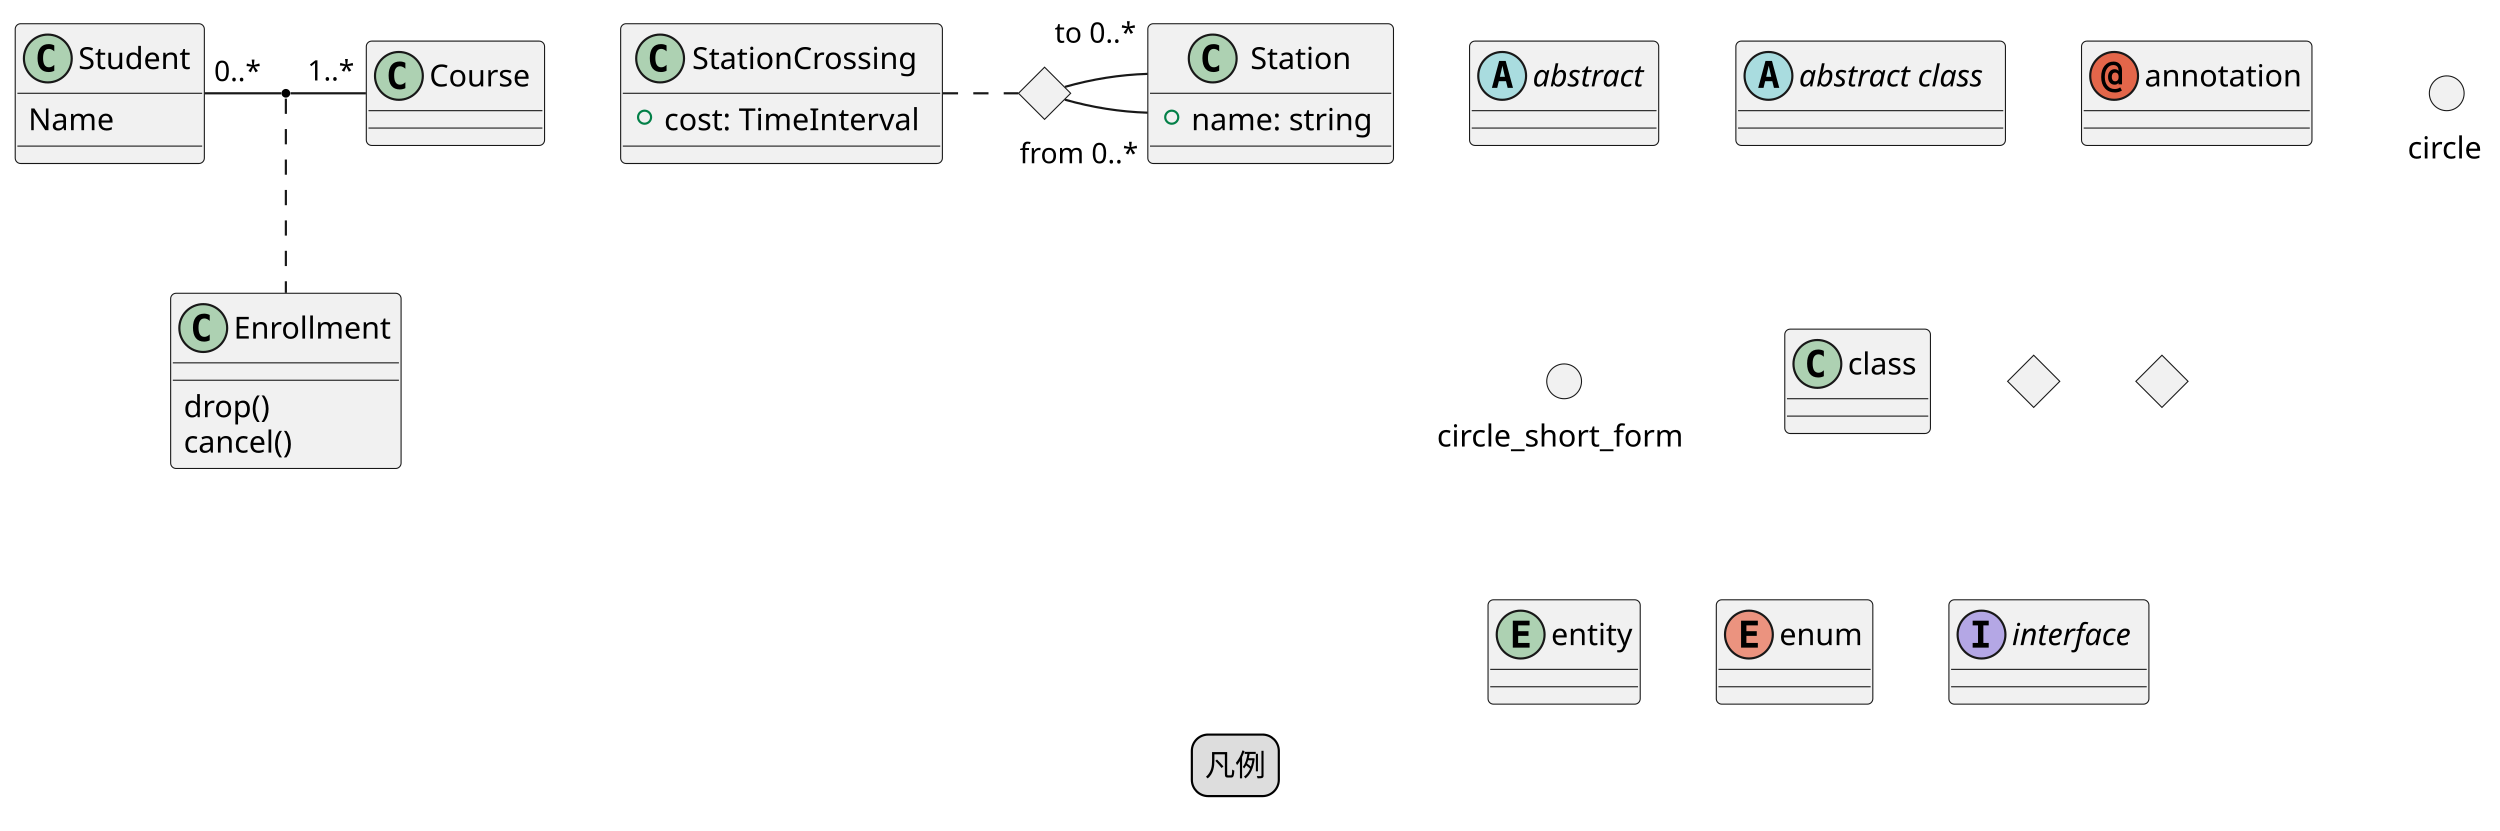
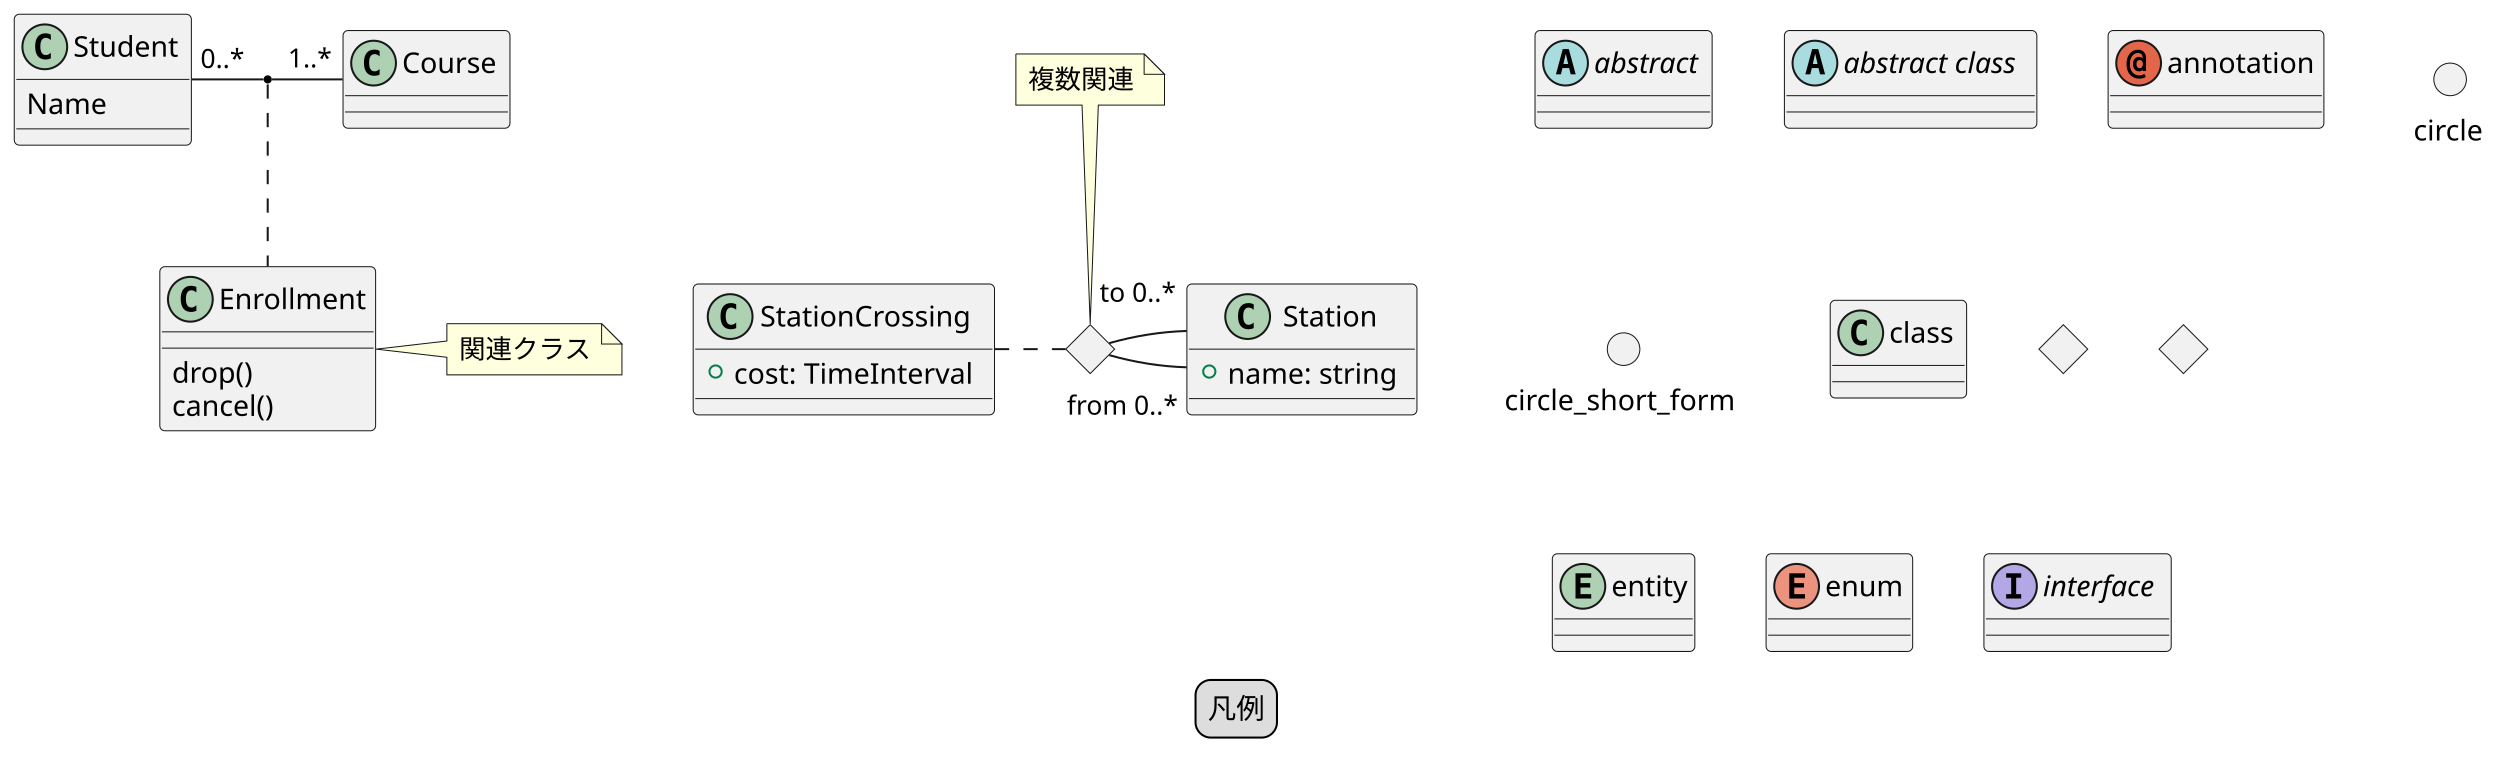
- <svg xmlns="http://www.w3.org/2000/svg" contentStyleType="text/css" height="382px" preserveAspectRatio="none" style="width:1150px;height:382px;background:#FFFFFF;" version="1.1" viewBox="0 0 1150 382" width="1150px" zoomAndPan="magnify">
+ <svg xmlns="http://www.w3.org/2000/svg" contentStyleType="text/css" height="378px" preserveAspectRatio="none" style="width:1228px;height:378px;background:#FFFFFF;" version="1.1" viewBox="0 0 1228 378" width="1228px" zoomAndPan="magnify">
  <defs />
  <g>
    <g id="elem_abstract">
-       <rect codeLine="5" fill="#F1F1F1" height="48" id="abstract" rx="2.5" ry="2.5" style="stroke:#181818;stroke-width:0.5;" width="87" x="676" y="18.909" />
-       <ellipse cx="691" cy="34.909" fill="#A9DCDF" rx="11" ry="11" style="stroke:#181818;stroke-width:1.0;" />
-       <path d="M691.109,30.253 L689.953,35.331 L692.281,35.331 L691.109,30.253 Z M689.625,28.019 L692.609,28.019 L695.969,40.409 L693.516,40.409 L692.75,37.347 L689.469,37.347 L688.719,40.409 L686.281,40.409 L689.625,28.019 Z " fill="#000000" />
-       <text fill="#000000" font-family="sans-serif" font-size="14" font-style="italic" lengthAdjust="spacing" textLength="55" x="705" y="39.756">abstract</text>
-       <line style="stroke:#181818;stroke-width:0.5;" x1="677" x2="762" y1="50.909" y2="50.909" />
-       <line style="stroke:#181818;stroke-width:0.5;" x1="677" x2="762" y1="58.909" y2="58.909" />
+       <rect codeLine="5" fill="#F1F1F1" height="48" id="abstract" rx="2.5" ry="2.5" style="stroke:#181818;stroke-width:0.5;" width="87" x="754" y="15" />
+       <ellipse cx="769" cy="31" fill="#A9DCDF" rx="11" ry="11" style="stroke:#181818;stroke-width:1.0;" />
+       <path d="M769.109,26.344 L767.953,31.422 L770.281,31.422 L769.109,26.344 Z M767.625,24.109 L770.609,24.109 L773.969,36.5 L771.516,36.5 L770.75,33.438 L767.469,33.438 L766.719,36.5 L764.281,36.5 L767.625,24.109 Z " fill="#000000" />
+       <text fill="#000000" font-family="sans-serif" font-size="14" font-style="italic" lengthAdjust="spacing" textLength="55" x="783" y="35.847">abstract</text>
+       <line style="stroke:#181818;stroke-width:0.5;" x1="755" x2="840" y1="47" y2="47" />
+       <line style="stroke:#181818;stroke-width:0.5;" x1="755" x2="840" y1="55" y2="55" />
    </g>
    <g id="elem_abstract class">
-       <rect codeLine="6" fill="#F1F1F1" height="48" id="abstract class" rx="2.5" ry="2.5" style="stroke:#181818;stroke-width:0.5;" width="124" x="798.5" y="18.909" />
-       <ellipse cx="813.5" cy="34.909" fill="#A9DCDF" rx="11" ry="11" style="stroke:#181818;stroke-width:1.0;" />
-       <path d="M813.609,30.253 L812.453,35.331 L814.781,35.331 L813.609,30.253 Z M812.125,28.019 L815.109,28.019 L818.469,40.409 L816.016,40.409 L815.25,37.347 L811.969,37.347 L811.219,40.409 L808.781,40.409 L812.125,28.019 Z " fill="#000000" />
-       <text fill="#000000" font-family="sans-serif" font-size="14" font-style="italic" lengthAdjust="spacing" textLength="92" x="827.5" y="39.756">abstract class</text>
-       <line style="stroke:#181818;stroke-width:0.5;" x1="799.5" x2="921.5" y1="50.909" y2="50.909" />
-       <line style="stroke:#181818;stroke-width:0.5;" x1="799.5" x2="921.5" y1="58.909" y2="58.909" />
+       <rect codeLine="6" fill="#F1F1F1" height="48" id="abstract class" rx="2.5" ry="2.5" style="stroke:#181818;stroke-width:0.5;" width="124" x="876.5" y="15" />
+       <ellipse cx="891.5" cy="31" fill="#A9DCDF" rx="11" ry="11" style="stroke:#181818;stroke-width:1.0;" />
+       <path d="M891.609,26.344 L890.453,31.422 L892.781,31.422 L891.609,26.344 Z M890.125,24.109 L893.109,24.109 L896.469,36.5 L894.016,36.5 L893.25,33.438 L889.969,33.438 L889.219,36.5 L886.781,36.5 L890.125,24.109 Z " fill="#000000" />
+       <text fill="#000000" font-family="sans-serif" font-size="14" font-style="italic" lengthAdjust="spacing" textLength="92" x="905.5" y="35.847">abstract class</text>
+       <line style="stroke:#181818;stroke-width:0.5;" x1="877.5" x2="999.5" y1="47" y2="47" />
+       <line style="stroke:#181818;stroke-width:0.5;" x1="877.5" x2="999.5" y1="55" y2="55" />
    </g>
    <g id="elem_annotation">
-       <rect codeLine="7" fill="#F1F1F1" height="48" id="annotation" rx="2.5" ry="2.5" style="stroke:#181818;stroke-width:0.5;" width="106" x="957.5" y="18.909" />
-       <ellipse cx="972.5" cy="34.909" fill="#E3664A" rx="11" ry="11" style="stroke:#181818;stroke-width:1.0;" />
-       <path d="M974.578,35.378 Q974.578,34.441 974.156,33.909 Q973.734,33.378 972.984,33.378 Q972.25,33.378 971.828,33.909 Q971.422,34.441 971.422,35.378 Q971.422,36.331 971.828,36.862 Q972.25,37.394 972.984,37.394 Q973.734,37.394 974.156,36.862 Q974.578,36.331 974.578,35.378 Z M976.125,38.784 L974.5,38.784 L974.5,38.112 Q974.172,38.55 973.75,38.753 Q973.328,38.956 972.719,38.956 Q971.359,38.956 970.531,37.987 Q969.703,37.003 969.703,35.378 Q969.703,33.784 970.531,32.816 Q971.359,31.831 972.719,31.831 Q973.312,31.831 973.766,32.034 Q974.219,32.237 974.5,32.628 L974.5,32.284 Q974.5,31.159 973.875,30.55 Q973.25,29.925 972.109,29.925 Q970.391,29.925 969.297,31.456 Q968.203,32.972 968.203,35.409 Q968.203,37.956 969.453,39.456 Q970.719,40.956 972.828,40.956 Q973.484,40.956 974.109,40.769 Q974.734,40.581 975.312,40.191 L976.078,41.644 Q975.406,42.097 974.609,42.316 Q973.812,42.55 972.906,42.55 Q970,42.55 968.266,40.612 Q966.547,38.691 966.547,35.409 Q966.547,32.191 968.094,30.269 Q969.656,28.331 972.219,28.331 Q974.016,28.331 975.062,29.425 Q976.125,30.519 976.125,32.394 L976.125,38.784 Z " fill="#000000" />
-       <text fill="#000000" font-family="sans-serif" font-size="14" lengthAdjust="spacing" textLength="74" x="986.5" y="39.756">annotation</text>
-       <line style="stroke:#181818;stroke-width:0.5;" x1="958.5" x2="1062.5" y1="50.909" y2="50.909" />
-       <line style="stroke:#181818;stroke-width:0.5;" x1="958.5" x2="1062.5" y1="58.909" y2="58.909" />
+       <rect codeLine="7" fill="#F1F1F1" height="48" id="annotation" rx="2.5" ry="2.5" style="stroke:#181818;stroke-width:0.5;" width="106" x="1035.5" y="15" />
+       <ellipse cx="1050.5" cy="31" fill="#E3664A" rx="11" ry="11" style="stroke:#181818;stroke-width:1.0;" />
+       <path d="M1052.578,31.469 Q1052.578,30.531 1052.156,30 Q1051.734,29.469 1050.984,29.469 Q1050.25,29.469 1049.828,30 Q1049.422,30.531 1049.422,31.469 Q1049.422,32.422 1049.828,32.953 Q1050.25,33.484 1050.984,33.484 Q1051.734,33.484 1052.156,32.953 Q1052.578,32.422 1052.578,31.469 Z M1054.125,34.875 L1052.5,34.875 L1052.5,34.203 Q1052.172,34.641 1051.75,34.844 Q1051.328,35.047 1050.719,35.047 Q1049.359,35.047 1048.531,34.078 Q1047.703,33.094 1047.703,31.469 Q1047.703,29.875 1048.531,28.906 Q1049.359,27.922 1050.719,27.922 Q1051.312,27.922 1051.766,28.125 Q1052.219,28.328 1052.5,28.719 L1052.5,28.375 Q1052.5,27.25 1051.875,26.641 Q1051.25,26.016 1050.109,26.016 Q1048.391,26.016 1047.297,27.547 Q1046.203,29.062 1046.203,31.5 Q1046.203,34.047 1047.453,35.547 Q1048.719,37.047 1050.828,37.047 Q1051.484,37.047 1052.109,36.859 Q1052.734,36.672 1053.312,36.281 L1054.078,37.734 Q1053.406,38.188 1052.609,38.406 Q1051.812,38.641 1050.906,38.641 Q1048,38.641 1046.266,36.703 Q1044.547,34.781 1044.547,31.5 Q1044.547,28.281 1046.094,26.359 Q1047.656,24.422 1050.219,24.422 Q1052.016,24.422 1053.062,25.516 Q1054.125,26.609 1054.125,28.484 L1054.125,34.875 Z " fill="#000000" />
+       <text fill="#000000" font-family="sans-serif" font-size="14" lengthAdjust="spacing" textLength="74" x="1064.5" y="35.847">annotation</text>
+       <line style="stroke:#181818;stroke-width:0.5;" x1="1036.5" x2="1140.5" y1="47" y2="47" />
+       <line style="stroke:#181818;stroke-width:0.5;" x1="1036.5" x2="1140.5" y1="55" y2="55" />
    </g>
    <g id="elem_circle">
-       <ellipse cx="1125.5" cy="42.909" fill="#F1F1F1" rx="8" ry="8" style="stroke:#181818;stroke-width:0.5;" />
-       <text fill="#000000" font-family="sans-serif" font-size="14" lengthAdjust="spacing" textLength="36" x="1107.5" y="72.904">circle</text>
+       <ellipse cx="1203.5" cy="39" fill="#F1F1F1" rx="8" ry="8" style="stroke:#181818;stroke-width:0.5;" />
+       <text fill="#000000" font-family="sans-serif" font-size="14" lengthAdjust="spacing" textLength="36" x="1185.5" y="68.995">circle</text>
    </g>
    <g id="elem_circle_short_form">
-       <ellipse cx="719.5" cy="175.409" fill="#F1F1F1" rx="8" ry="8" style="stroke:#181818;stroke-width:0.5;" />
-       <text fill="#000000" font-family="sans-serif" font-size="14" lengthAdjust="spacing" textLength="117" x="661" y="205.405">circle_short_form</text>
+       <ellipse cx="797.5" cy="171.5" fill="#F1F1F1" rx="8" ry="8" style="stroke:#181818;stroke-width:0.5;" />
+       <text fill="#000000" font-family="sans-serif" font-size="14" lengthAdjust="spacing" textLength="117" x="739" y="201.495">circle_short_form</text>
    </g>
    <g id="elem_class">
-       <rect codeLine="10" fill="#F1F1F1" height="48" id="class" rx="2.5" ry="2.5" style="stroke:#181818;stroke-width:0.5;" width="67" x="821" y="151.409" />
-       <ellipse cx="836" cy="167.409" fill="#ADD1B2" rx="11" ry="11" style="stroke:#181818;stroke-width:1.0;" />
-       <path d="M838.969,173.05 Q838.391,173.347 837.75,173.488 Q837.109,173.644 836.406,173.644 Q833.906,173.644 832.578,172.003 Q831.266,170.347 831.266,167.222 Q831.266,164.097 832.578,162.441 Q833.906,160.784 836.406,160.784 Q837.109,160.784 837.75,160.941 Q838.406,161.097 838.969,161.394 L838.969,164.113 Q838.344,163.534 837.75,163.269 Q837.156,162.988 836.531,162.988 Q835.188,162.988 834.5,164.066 Q833.812,165.128 833.812,167.222 Q833.812,169.316 834.5,170.394 Q835.188,171.456 836.531,171.456 Q837.156,171.456 837.75,171.191 Q838.344,170.909 838.969,170.331 L838.969,173.05 Z " fill="#000000" />
-       <text fill="#000000" font-family="sans-serif" font-size="14" lengthAdjust="spacing" textLength="35" x="850" y="172.256">class</text>
-       <line style="stroke:#181818;stroke-width:0.5;" x1="822" x2="887" y1="183.409" y2="183.409" />
-       <line style="stroke:#181818;stroke-width:0.5;" x1="822" x2="887" y1="191.409" y2="191.409" />
+       <rect codeLine="10" fill="#F1F1F1" height="48" id="class" rx="2.5" ry="2.5" style="stroke:#181818;stroke-width:0.5;" width="67" x="899" y="147.5" />
+       <ellipse cx="914" cy="163.5" fill="#ADD1B2" rx="11" ry="11" style="stroke:#181818;stroke-width:1.0;" />
+       <path d="M916.969,169.141 Q916.391,169.438 915.75,169.578 Q915.109,169.734 914.406,169.734 Q911.906,169.734 910.578,168.094 Q909.266,166.438 909.266,163.312 Q909.266,160.188 910.578,158.531 Q911.906,156.875 914.406,156.875 Q915.109,156.875 915.75,157.031 Q916.406,157.188 916.969,157.484 L916.969,160.203 Q916.344,159.625 915.75,159.359 Q915.156,159.078 914.531,159.078 Q913.188,159.078 912.5,160.156 Q911.812,161.219 911.812,163.312 Q911.812,165.406 912.5,166.484 Q913.188,167.547 914.531,167.547 Q915.156,167.547 915.75,167.281 Q916.344,167 916.969,166.422 L916.969,169.141 Z " fill="#000000" />
+       <text fill="#000000" font-family="sans-serif" font-size="14" lengthAdjust="spacing" textLength="35" x="928" y="168.347">class</text>
+       <line style="stroke:#181818;stroke-width:0.5;" x1="900" x2="965" y1="179.5" y2="179.5" />
+       <line style="stroke:#181818;stroke-width:0.5;" x1="900" x2="965" y1="187.5" y2="187.5" />
    </g>
    <g id="elem_diamond">
-       <polygon fill="#F1F1F1" points="935.5,163.409,947.5,175.409,935.5,187.409,923.5,175.409,935.5,163.409" style="stroke:#181818;stroke-width:0.5;" />
+       <polygon fill="#F1F1F1" points="1013.5,159.5,1025.5,171.5,1013.5,183.5,1001.5,171.5,1013.5,159.5" style="stroke:#181818;stroke-width:0.5;" />
    </g>
-     <polygon fill="#F1F1F1" points="994.5,163.409,1006.5,175.409,994.5,187.409,982.5,175.409,994.5,163.409" style="stroke:#181818;stroke-width:0.5;" />
+     <polygon fill="#F1F1F1" points="1072.5,159.5,1084.5,171.5,1072.5,183.5,1060.5,171.5,1072.5,159.5" style="stroke:#181818;stroke-width:0.5;" />
    <g id="elem_entity">
-       <rect codeLine="13" fill="#F1F1F1" height="48" id="entity" rx="2.5" ry="2.5" style="stroke:#181818;stroke-width:0.5;" width="70" x="684.5" y="275.909" />
-       <ellipse cx="699.5" cy="291.909" fill="#ADD1B2" rx="11" ry="11" style="stroke:#181818;stroke-width:1.0;" />
-       <path d="M703.609,297.909 L695.891,297.909 L695.891,285.519 L703.609,285.519 L703.609,287.675 L698.344,287.675 L698.344,290.347 L703.109,290.347 L703.109,292.503 L698.344,292.503 L698.344,295.753 L703.609,295.753 L703.609,297.909 Z " fill="#000000" />
-       <text fill="#000000" font-family="sans-serif" font-size="14" lengthAdjust="spacing" textLength="38" x="713.5" y="296.756">entity</text>
-       <line style="stroke:#181818;stroke-width:0.5;" x1="685.5" x2="753.5" y1="307.909" y2="307.909" />
-       <line style="stroke:#181818;stroke-width:0.5;" x1="685.5" x2="753.5" y1="315.909" y2="315.909" />
+       <rect codeLine="13" fill="#F1F1F1" height="48" id="entity" rx="2.5" ry="2.5" style="stroke:#181818;stroke-width:0.5;" width="70" x="762.5" y="272" />
+       <ellipse cx="777.5" cy="288" fill="#ADD1B2" rx="11" ry="11" style="stroke:#181818;stroke-width:1.0;" />
+       <path d="M781.609,294 L773.891,294 L773.891,281.609 L781.609,281.609 L781.609,283.766 L776.344,283.766 L776.344,286.438 L781.109,286.438 L781.109,288.594 L776.344,288.594 L776.344,291.844 L781.609,291.844 L781.609,294 Z " fill="#000000" />
+       <text fill="#000000" font-family="sans-serif" font-size="14" lengthAdjust="spacing" textLength="38" x="791.5" y="292.847">entity</text>
+       <line style="stroke:#181818;stroke-width:0.5;" x1="763.5" x2="831.5" y1="304" y2="304" />
+       <line style="stroke:#181818;stroke-width:0.5;" x1="763.5" x2="831.5" y1="312" y2="312" />
    </g>
    <g id="elem_enum">
-       <rect codeLine="14" fill="#F1F1F1" height="48" id="enum" rx="2.5" ry="2.5" style="stroke:#181818;stroke-width:0.5;" width="72" x="789.5" y="275.909" />
-       <ellipse cx="804.5" cy="291.909" fill="#EB937F" rx="11" ry="11" style="stroke:#181818;stroke-width:1.0;" />
-       <path d="M808.609,297.909 L800.891,297.909 L800.891,285.519 L808.609,285.519 L808.609,287.675 L803.344,287.675 L803.344,290.347 L808.109,290.347 L808.109,292.503 L803.344,292.503 L803.344,295.753 L808.609,295.753 L808.609,297.909 Z " fill="#000000" />
-       <text fill="#000000" font-family="sans-serif" font-size="14" lengthAdjust="spacing" textLength="40" x="818.5" y="296.756">enum</text>
-       <line style="stroke:#181818;stroke-width:0.5;" x1="790.5" x2="860.5" y1="307.909" y2="307.909" />
-       <line style="stroke:#181818;stroke-width:0.5;" x1="790.5" x2="860.5" y1="315.909" y2="315.909" />
+       <rect codeLine="14" fill="#F1F1F1" height="48" id="enum" rx="2.5" ry="2.5" style="stroke:#181818;stroke-width:0.5;" width="72" x="867.5" y="272" />
+       <ellipse cx="882.5" cy="288" fill="#EB937F" rx="11" ry="11" style="stroke:#181818;stroke-width:1.0;" />
+       <path d="M886.609,294 L878.891,294 L878.891,281.609 L886.609,281.609 L886.609,283.766 L881.344,283.766 L881.344,286.438 L886.109,286.438 L886.109,288.594 L881.344,288.594 L881.344,291.844 L886.609,291.844 L886.609,294 Z " fill="#000000" />
+       <text fill="#000000" font-family="sans-serif" font-size="14" lengthAdjust="spacing" textLength="40" x="896.5" y="292.847">enum</text>
+       <line style="stroke:#181818;stroke-width:0.5;" x1="868.5" x2="938.5" y1="304" y2="304" />
+       <line style="stroke:#181818;stroke-width:0.5;" x1="868.5" x2="938.5" y1="312" y2="312" />
    </g>
    <g id="elem_interface">
-       <rect codeLine="15" fill="#F1F1F1" height="48" id="interface" rx="2.5" ry="2.5" style="stroke:#181818;stroke-width:0.5;" width="92" x="896.5" y="275.909" />
-       <ellipse cx="911.5" cy="291.909" fill="#B4A7E5" rx="11" ry="11" style="stroke:#181818;stroke-width:1.0;" />
-       <path d="M907.422,287.675 L907.422,285.519 L914.812,285.519 L914.812,287.675 L912.344,287.675 L912.344,295.753 L914.812,295.753 L914.812,297.909 L907.422,297.909 L907.422,295.753 L909.891,295.753 L909.891,287.675 L907.422,287.675 Z " fill="#000000" />
-       <text fill="#000000" font-family="sans-serif" font-size="14" font-style="italic" lengthAdjust="spacing" textLength="60" x="925.5" y="296.756">interface</text>
-       <line style="stroke:#181818;stroke-width:0.5;" x1="897.5" x2="987.5" y1="307.909" y2="307.909" />
-       <line style="stroke:#181818;stroke-width:0.5;" x1="897.5" x2="987.5" y1="315.909" y2="315.909" />
+       <rect codeLine="15" fill="#F1F1F1" height="48" id="interface" rx="2.5" ry="2.5" style="stroke:#181818;stroke-width:0.5;" width="92" x="974.5" y="272" />
+       <ellipse cx="989.5" cy="288" fill="#B4A7E5" rx="11" ry="11" style="stroke:#181818;stroke-width:1.0;" />
+       <path d="M985.422,283.766 L985.422,281.609 L992.812,281.609 L992.812,283.766 L990.344,283.766 L990.344,291.844 L992.812,291.844 L992.812,294 L985.422,294 L985.422,291.844 L987.891,291.844 L987.891,283.766 L985.422,283.766 Z " fill="#000000" />
+       <text fill="#000000" font-family="sans-serif" font-size="14" font-style="italic" lengthAdjust="spacing" textLength="60" x="1003.5" y="292.847">interface</text>
+       <line style="stroke:#181818;stroke-width:0.5;" x1="975.5" x2="1065.5" y1="304" y2="304" />
+       <line style="stroke:#181818;stroke-width:0.5;" x1="975.5" x2="1065.5" y1="312" y2="312" />
    </g>
    <g id="elem_Student">
-       <rect codeLine="18" fill="#F1F1F1" height="64.297" id="Student" rx="2.5" ry="2.5" style="stroke:#181818;stroke-width:0.5;" width="87" x="7" y="10.909" />
-       <ellipse cx="22" cy="26.909" fill="#ADD1B2" rx="11" ry="11" style="stroke:#181818;stroke-width:1.0;" />
-       <path d="M24.969,32.55 Q24.391,32.847 23.75,32.987 Q23.109,33.144 22.406,33.144 Q19.906,33.144 18.578,31.503 Q17.266,29.847 17.266,26.722 Q17.266,23.597 18.578,21.941 Q19.906,20.284 22.406,20.284 Q23.109,20.284 23.75,20.441 Q24.406,20.597 24.969,20.894 L24.969,23.613 Q24.344,23.034 23.75,22.769 Q23.156,22.488 22.531,22.488 Q21.188,22.488 20.5,23.566 Q19.812,24.628 19.812,26.722 Q19.812,28.816 20.5,29.894 Q21.188,30.956 22.531,30.956 Q23.156,30.956 23.75,30.691 Q24.344,30.409 24.969,29.831 L24.969,32.55 Z " fill="#000000" />
-       <text fill="#000000" font-family="sans-serif" font-size="14" lengthAdjust="spacing" textLength="55" x="36" y="31.756">Student</text>
-       <line style="stroke:#181818;stroke-width:0.5;" x1="8" x2="93" y1="42.909" y2="42.909" />
-       <text fill="#000000" font-family="sans-serif" font-size="14" lengthAdjust="spacing" textLength="40" x="13" y="59.904">Name</text>
-       <line style="stroke:#181818;stroke-width:0.5;" x1="8" x2="93" y1="67.206" y2="67.206" />
+       <rect codeLine="18" fill="#F1F1F1" height="64.297" id="Student" rx="2.5" ry="2.5" style="stroke:#181818;stroke-width:0.5;" width="87" x="7" y="7" />
+       <ellipse cx="22" cy="23" fill="#ADD1B2" rx="11" ry="11" style="stroke:#181818;stroke-width:1.0;" />
+       <path d="M24.969,28.641 Q24.391,28.938 23.75,29.078 Q23.109,29.234 22.406,29.234 Q19.906,29.234 18.578,27.594 Q17.266,25.938 17.266,22.812 Q17.266,19.688 18.578,18.031 Q19.906,16.375 22.406,16.375 Q23.109,16.375 23.75,16.531 Q24.406,16.688 24.969,16.984 L24.969,19.703 Q24.344,19.125 23.75,18.859 Q23.156,18.578 22.531,18.578 Q21.188,18.578 20.5,19.656 Q19.812,20.719 19.812,22.812 Q19.812,24.906 20.5,25.984 Q21.188,27.047 22.531,27.047 Q23.156,27.047 23.75,26.781 Q24.344,26.5 24.969,25.922 L24.969,28.641 Z " fill="#000000" />
+       <text fill="#000000" font-family="sans-serif" font-size="14" lengthAdjust="spacing" textLength="55" x="36" y="27.847">Student</text>
+       <line style="stroke:#181818;stroke-width:0.5;" x1="8" x2="93" y1="39" y2="39" />
+       <text fill="#000000" font-family="sans-serif" font-size="14" lengthAdjust="spacing" textLength="40" x="13" y="55.995">Name</text>
+       <line style="stroke:#181818;stroke-width:0.5;" x1="8" x2="93" y1="63.297" y2="63.297" />
    </g>
    <g id="elem_Course">
-       <rect fill="#F1F1F1" height="48" id="Course" rx="2.5" ry="2.5" style="stroke:#181818;stroke-width:0.5;" width="82" x="168.5" y="18.909" />
-       <ellipse cx="183.5" cy="34.909" fill="#ADD1B2" rx="11" ry="11" style="stroke:#181818;stroke-width:1.0;" />
-       <path d="M186.469,40.55 Q185.891,40.847 185.25,40.987 Q184.609,41.144 183.906,41.144 Q181.406,41.144 180.078,39.503 Q178.766,37.847 178.766,34.722 Q178.766,31.597 180.078,29.941 Q181.406,28.284 183.906,28.284 Q184.609,28.284 185.25,28.441 Q185.906,28.597 186.469,28.894 L186.469,31.613 Q185.844,31.034 185.25,30.769 Q184.656,30.488 184.031,30.488 Q182.688,30.488 182,31.566 Q181.312,32.628 181.312,34.722 Q181.312,36.816 182,37.894 Q182.688,38.956 184.031,38.956 Q184.656,38.956 185.25,38.691 Q185.844,38.409 186.469,37.831 L186.469,40.55 Z " fill="#000000" />
-       <text fill="#000000" font-family="sans-serif" font-size="14" lengthAdjust="spacing" textLength="50" x="197.5" y="39.756">Course</text>
-       <line style="stroke:#181818;stroke-width:0.5;" x1="169.5" x2="249.5" y1="50.909" y2="50.909" />
-       <line style="stroke:#181818;stroke-width:0.5;" x1="169.5" x2="249.5" y1="58.909" y2="58.909" />
+       <rect fill="#F1F1F1" height="48" id="Course" rx="2.5" ry="2.5" style="stroke:#181818;stroke-width:0.5;" width="82" x="168.5" y="15" />
+       <ellipse cx="183.5" cy="31" fill="#ADD1B2" rx="11" ry="11" style="stroke:#181818;stroke-width:1.0;" />
+       <path d="M186.469,36.641 Q185.891,36.938 185.25,37.078 Q184.609,37.234 183.906,37.234 Q181.406,37.234 180.078,35.594 Q178.766,33.938 178.766,30.812 Q178.766,27.688 180.078,26.031 Q181.406,24.375 183.906,24.375 Q184.609,24.375 185.25,24.531 Q185.906,24.688 186.469,24.984 L186.469,27.703 Q185.844,27.125 185.25,26.859 Q184.656,26.578 184.031,26.578 Q182.688,26.578 182,27.656 Q181.312,28.719 181.312,30.812 Q181.312,32.906 182,33.984 Q182.688,35.047 184.031,35.047 Q184.656,35.047 185.25,34.781 Q185.844,34.5 186.469,33.922 L186.469,36.641 Z " fill="#000000" />
+       <text fill="#000000" font-family="sans-serif" font-size="14" lengthAdjust="spacing" textLength="50" x="197.5" y="35.847">Course</text>
+       <line style="stroke:#181818;stroke-width:0.5;" x1="169.5" x2="249.5" y1="47" y2="47" />
+       <line style="stroke:#181818;stroke-width:0.5;" x1="169.5" x2="249.5" y1="55" y2="55" />
    </g>
    <g id="elem_Enrollment">
-       <rect codeLine="23" fill="#F1F1F1" height="80.594" id="Enrollment" rx="2.5" ry="2.5" style="stroke:#181818;stroke-width:0.5;" width="106" x="78.5" y="134.909" />
-       <ellipse cx="93.5" cy="150.909" fill="#ADD1B2" rx="11" ry="11" style="stroke:#181818;stroke-width:1.0;" />
-       <path d="M96.469,156.55 Q95.891,156.847 95.25,156.988 Q94.609,157.144 93.906,157.144 Q91.406,157.144 90.078,155.503 Q88.766,153.847 88.766,150.722 Q88.766,147.597 90.078,145.941 Q91.406,144.284 93.906,144.284 Q94.609,144.284 95.25,144.441 Q95.906,144.597 96.469,144.894 L96.469,147.613 Q95.844,147.034 95.25,146.769 Q94.656,146.488 94.031,146.488 Q92.688,146.488 92,147.566 Q91.312,148.628 91.312,150.722 Q91.312,152.816 92,153.894 Q92.688,154.956 94.031,154.956 Q94.656,154.956 95.25,154.691 Q95.844,154.409 96.469,153.831 L96.469,156.55 Z " fill="#000000" />
-       <text fill="#000000" font-family="sans-serif" font-size="14" lengthAdjust="spacing" textLength="74" x="107.5" y="155.756">Enrollment</text>
-       <line style="stroke:#181818;stroke-width:0.5;" x1="79.5" x2="183.5" y1="166.909" y2="166.909" />
-       <line style="stroke:#181818;stroke-width:0.5;" x1="79.5" x2="183.5" y1="174.909" y2="174.909" />
-       <text fill="#000000" font-family="sans-serif" font-size="14" lengthAdjust="spacing" textLength="42" x="84.5" y="191.905">drop()</text>
-       <text fill="#000000" font-family="sans-serif" font-size="14" lengthAdjust="spacing" textLength="55" x="84.5" y="208.201">cancel()</text>
+       <rect codeLine="23" fill="#F1F1F1" height="80.594" id="Enrollment" rx="2.5" ry="2.5" style="stroke:#181818;stroke-width:0.5;" width="106" x="78.5" y="131" />
+       <ellipse cx="93.5" cy="147" fill="#ADD1B2" rx="11" ry="11" style="stroke:#181818;stroke-width:1.0;" />
+       <path d="M96.469,152.641 Q95.891,152.938 95.25,153.078 Q94.609,153.234 93.906,153.234 Q91.406,153.234 90.078,151.594 Q88.766,149.938 88.766,146.812 Q88.766,143.688 90.078,142.031 Q91.406,140.375 93.906,140.375 Q94.609,140.375 95.25,140.531 Q95.906,140.688 96.469,140.984 L96.469,143.703 Q95.844,143.125 95.25,142.859 Q94.656,142.578 94.031,142.578 Q92.688,142.578 92,143.656 Q91.312,144.719 91.312,146.812 Q91.312,148.906 92,149.984 Q92.688,151.047 94.031,151.047 Q94.656,151.047 95.25,150.781 Q95.844,150.5 96.469,149.922 L96.469,152.641 Z " fill="#000000" />
+       <text fill="#000000" font-family="sans-serif" font-size="14" lengthAdjust="spacing" textLength="74" x="107.5" y="151.847">Enrollment</text>
+       <line style="stroke:#181818;stroke-width:0.5;" x1="79.5" x2="183.5" y1="163" y2="163" />
+       <line style="stroke:#181818;stroke-width:0.5;" x1="79.5" x2="183.5" y1="171" y2="171" />
+       <text fill="#000000" font-family="sans-serif" font-size="14" lengthAdjust="spacing" textLength="42" x="84.5" y="187.995">drop()</text>
+       <text fill="#000000" font-family="sans-serif" font-size="14" lengthAdjust="spacing" textLength="55" x="84.5" y="204.292">cancel()</text>
    </g>
-     <ellipse cx="131.5" cy="42.909" fill="#000000" rx="2" ry="2" style="stroke:none;stroke-width:1.0;" />
+     <ellipse cx="131.5" cy="39" fill="#000000" rx="2" ry="2" style="stroke:none;stroke-width:1.0;" />
+     <g id="elem_GMN118">
+       <path d="M219.5,159 L219.5,167.5 L184.72,171.5 L219.5,175.5 L219.5,184.133 A0,0 0 0 0 219.5,184.133 L305.5,184.133 A0,0 0 0 0 305.5,184.133 L305.5,169 L295.5,159 L219.5,159 A0,0 0 0 0 219.5,159 " fill="#FEFFDD" style="stroke:#181818;stroke-width:0.5;" />
+       <path d="M295.5,159 L295.5,169 L305.5,169 L295.5,159 " fill="#FEFFDD" style="stroke:#181818;stroke-width:0.5;" />
+       <text fill="#000000" font-family="sans-serif" font-size="13" lengthAdjust="spacing" textLength="65" x="225.5" y="176.067">関連クラス</text>
+     </g>
    <g id="elem_Station">
-       <rect codeLine="28" fill="#F1F1F1" height="64.297" id="Station" rx="2.5" ry="2.5" style="stroke:#181818;stroke-width:0.5;" width="113" x="528" y="10.909" />
-       <ellipse cx="557.85" cy="26.909" fill="#ADD1B2" rx="11" ry="11" style="stroke:#181818;stroke-width:1.0;" />
-       <path d="M560.819,32.55 Q560.241,32.847 559.6,32.987 Q558.959,33.144 558.256,33.144 Q555.756,33.144 554.428,31.503 Q553.116,29.847 553.116,26.722 Q553.116,23.597 554.428,21.941 Q555.756,20.284 558.256,20.284 Q558.959,20.284 559.6,20.441 Q560.256,20.597 560.819,20.894 L560.819,23.613 Q560.194,23.034 559.6,22.769 Q559.006,22.488 558.381,22.488 Q557.038,22.488 556.35,23.566 Q555.663,24.628 555.663,26.722 Q555.663,28.816 556.35,29.894 Q557.038,30.956 558.381,30.956 Q559.006,30.956 559.6,30.691 Q560.194,30.409 560.819,29.831 L560.819,32.55 Z " fill="#000000" />
-       <text fill="#000000" font-family="sans-serif" font-size="14" lengthAdjust="spacing" textLength="48" x="575.15" y="31.756">Station</text>
-       <line style="stroke:#181818;stroke-width:0.5;" x1="529" x2="640" y1="42.909" y2="42.909" />
-       <ellipse cx="539" cy="53.909" fill="none" rx="3" ry="3" style="stroke:#038048;stroke-width:1.0;" />
-       <text fill="#000000" font-family="sans-serif" font-size="14" lengthAdjust="spacing" textLength="87" x="548" y="59.904">name: string</text>
-       <line style="stroke:#181818;stroke-width:0.5;" x1="529" x2="640" y1="67.206" y2="67.206" />
+       <rect codeLine="31" fill="#F1F1F1" height="64.297" id="Station" rx="2.5" ry="2.5" style="stroke:#181818;stroke-width:0.5;" width="113" x="583" y="139.5" />
+       <ellipse cx="612.85" cy="155.5" fill="#ADD1B2" rx="11" ry="11" style="stroke:#181818;stroke-width:1.0;" />
+       <path d="M615.819,161.141 Q615.241,161.438 614.6,161.578 Q613.959,161.734 613.256,161.734 Q610.756,161.734 609.428,160.094 Q608.116,158.438 608.116,155.312 Q608.116,152.188 609.428,150.531 Q610.756,148.875 613.256,148.875 Q613.959,148.875 614.6,149.031 Q615.256,149.188 615.819,149.484 L615.819,152.203 Q615.194,151.625 614.6,151.359 Q614.006,151.078 613.381,151.078 Q612.038,151.078 611.35,152.156 Q610.663,153.219 610.663,155.312 Q610.663,157.406 611.35,158.484 Q612.038,159.547 613.381,159.547 Q614.006,159.547 614.6,159.281 Q615.194,159 615.819,158.422 L615.819,161.141 Z " fill="#000000" />
+       <text fill="#000000" font-family="sans-serif" font-size="14" lengthAdjust="spacing" textLength="48" x="630.15" y="160.347">Station</text>
+       <line style="stroke:#181818;stroke-width:0.5;" x1="584" x2="695" y1="171.5" y2="171.5" />
+       <ellipse cx="594" cy="182.5" fill="none" rx="3" ry="3" style="stroke:#038048;stroke-width:1.0;" />
+       <text fill="#000000" font-family="sans-serif" font-size="14" lengthAdjust="spacing" textLength="87" x="603" y="188.495">name: string</text>
+       <line style="stroke:#181818;stroke-width:0.5;" x1="584" x2="695" y1="195.797" y2="195.797" />
    </g>
    <g id="elem_StationCrossing">
-       <rect codeLine="31" fill="#F1F1F1" height="64.297" id="StationCrossing" rx="2.5" ry="2.5" style="stroke:#181818;stroke-width:0.5;" width="148" x="285.5" y="10.909" />
-       <ellipse cx="303.65" cy="26.909" fill="#ADD1B2" rx="11" ry="11" style="stroke:#181818;stroke-width:1.0;" />
-       <path d="M306.619,32.55 Q306.041,32.847 305.4,32.987 Q304.759,33.144 304.056,33.144 Q301.556,33.144 300.228,31.503 Q298.916,29.847 298.916,26.722 Q298.916,23.597 300.228,21.941 Q301.556,20.284 304.056,20.284 Q304.759,20.284 305.4,20.441 Q306.056,20.597 306.619,20.894 L306.619,23.613 Q305.994,23.034 305.4,22.769 Q304.806,22.488 304.181,22.488 Q302.837,22.488 302.15,23.566 Q301.462,24.628 301.462,26.722 Q301.462,28.816 302.15,29.894 Q302.837,30.956 304.181,30.956 Q304.806,30.956 305.4,30.691 Q305.994,30.409 306.619,29.831 L306.619,32.55 Z " fill="#000000" />
-       <text fill="#000000" font-family="sans-serif" font-size="14" lengthAdjust="spacing" textLength="109" x="318.35" y="31.756">StationCrossing</text>
-       <line style="stroke:#181818;stroke-width:0.5;" x1="286.5" x2="432.5" y1="42.909" y2="42.909" />
-       <ellipse cx="296.5" cy="53.909" fill="none" rx="3" ry="3" style="stroke:#038048;stroke-width:1.0;" />
-       <text fill="#000000" font-family="sans-serif" font-size="14" lengthAdjust="spacing" textLength="122" x="305.5" y="59.904">cost: TimeInterval</text>
-       <line style="stroke:#181818;stroke-width:0.5;" x1="286.5" x2="432.5" y1="67.206" y2="67.206" />
+       <rect codeLine="34" fill="#F1F1F1" height="64.297" id="StationCrossing" rx="2.5" ry="2.5" style="stroke:#181818;stroke-width:0.5;" width="148" x="340.5" y="139.5" />
+       <ellipse cx="358.65" cy="155.5" fill="#ADD1B2" rx="11" ry="11" style="stroke:#181818;stroke-width:1.0;" />
+       <path d="M361.619,161.141 Q361.041,161.438 360.4,161.578 Q359.759,161.734 359.056,161.734 Q356.556,161.734 355.228,160.094 Q353.916,158.438 353.916,155.312 Q353.916,152.188 355.228,150.531 Q356.556,148.875 359.056,148.875 Q359.759,148.875 360.4,149.031 Q361.056,149.188 361.619,149.484 L361.619,152.203 Q360.994,151.625 360.4,151.359 Q359.806,151.078 359.181,151.078 Q357.837,151.078 357.15,152.156 Q356.462,153.219 356.462,155.312 Q356.462,157.406 357.15,158.484 Q357.837,159.547 359.181,159.547 Q359.806,159.547 360.4,159.281 Q360.994,159 361.619,158.422 L361.619,161.141 Z " fill="#000000" />
+       <text fill="#000000" font-family="sans-serif" font-size="14" lengthAdjust="spacing" textLength="109" x="373.35" y="160.347">StationCrossing</text>
+       <line style="stroke:#181818;stroke-width:0.5;" x1="341.5" x2="487.5" y1="171.5" y2="171.5" />
+       <ellipse cx="351.5" cy="182.5" fill="none" rx="3" ry="3" style="stroke:#038048;stroke-width:1.0;" />
+       <text fill="#000000" font-family="sans-serif" font-size="14" lengthAdjust="spacing" textLength="122" x="360.5" y="188.495">cost: TimeInterval</text>
+       <line style="stroke:#181818;stroke-width:0.5;" x1="341.5" x2="487.5" y1="195.797" y2="195.797" />
    </g>
-     <polygon fill="#F1F1F1" points="480.5,30.909,492.5,42.909,480.5,54.909,468.5,42.909,480.5,30.909" style="stroke:#181818;stroke-width:0.5;" />
-     <g id="link_Student_apoint107">
-       <path d="M94.16,42.909 C105.93,42.909 117.69,42.909 129.46,42.909 " fill="none" id="Student-apoint107" style="stroke:#181818;stroke-width:1.0;" />
-       <text fill="#000000" font-family="sans-serif" font-size="13" lengthAdjust="spacing" textLength="23" x="98.47" y="37.29">0..*</text>
+     <polygon fill="#F1F1F1" points="535.5,159.5,547.5,171.5,535.5,183.5,523.5,171.5,535.5,159.5" style="stroke:#181818;stroke-width:0.5;" />
+     <g id="elem_GMN124">
+       <path d="M499,26.5 L499,51.633 A0,0 0 0 0 499,51.633 L531.5,51.633 L535.5,159.13 L539.5,51.633 L572,51.633 A0,0 0 0 0 572,51.633 L572,36.5 L562,26.5 L499,26.5 A0,0 0 0 0 499,26.5 " fill="#FEFFDD" style="stroke:#181818;stroke-width:0.5;" />
+       <path d="M562,26.5 L562,36.5 L572,36.5 L562,26.5 " fill="#FEFFDD" style="stroke:#181818;stroke-width:0.5;" />
+       <text fill="#000000" font-family="sans-serif" font-size="13" lengthAdjust="spacing" textLength="52" x="505" y="43.567">複数関連</text>
    </g>
-     <g id="link_apoint107_Course">
-       <path d="M133.63,42.909 C145.19,42.909 156.75,42.909 168.31,42.909 " fill="none" id="apoint107-Course" style="stroke:#181818;stroke-width:1.0;" />
-       <text fill="#000000" font-family="sans-serif" font-size="13" lengthAdjust="spacing" textLength="23" x="141.415" y="37.02">1..*</text>
+     <g id="link_Student_apoint113">
+       <path d="M94.16,39 C105.93,39 117.69,39 129.46,39 " fill="none" id="Student-apoint113" style="stroke:#181818;stroke-width:1.0;" />
+       <text fill="#000000" font-family="sans-serif" font-size="13" lengthAdjust="spacing" textLength="23" x="98.47" y="33.38">0..*</text>
    </g>
-     <g id="link_apoint107_Enrollment">
-       <path d="M131.5,45.379 C131.5,54.109 131.5,100.119 131.5,134.719 " fill="none" id="apoint107-Enrollment" style="stroke:#181818;stroke-width:1.0;stroke-dasharray:7.0,7.0;" />
+     <g id="link_apoint113_Course">
+       <path d="M133.63,39 C145.19,39 156.75,39 168.31,39 " fill="none" id="apoint113-Course" style="stroke:#181818;stroke-width:1.0;" />
+       <text fill="#000000" font-family="sans-serif" font-size="13" lengthAdjust="spacing" textLength="23" x="141.415" y="33.11">1..*</text>
+     </g>
+     <g id="link_apoint113_Enrollment">
+       <path d="M131.5,41.47 C131.5,50.2 131.5,96.21 131.5,130.81 " fill="none" id="apoint113-Enrollment" style="stroke:#181818;stroke-width:1.0;stroke-dasharray:7.0,7.0;" />
    </g>
    <g id="link_StationCrossing_diamond1">
-       <path codeLine="35" d="M433.71,42.909 C445.28,42.909 456.86,42.909 468.44,42.909 " fill="none" id="StationCrossing-diamond1" style="stroke:#181818;stroke-width:1.0;stroke-dasharray:7.0,7.0;" />
+       <path codeLine="41" d="M488.71,171.5 C500.28,171.5 511.86,171.5 523.44,171.5 " fill="none" id="StationCrossing-diamond1" style="stroke:#181818;stroke-width:1.0;stroke-dasharray:7.0,7.0;" />
    </g>
    <g id="link_diamond1_Station">
-       <path codeLine="36" d="M489.84,45.849 C502.54,49.459 515.23,51.449 527.93,51.839 " fill="none" id="diamond1-Station" style="stroke:#181818;stroke-width:1.0;" />
-       <text fill="#000000" font-family="sans-serif" font-size="13" lengthAdjust="spacing" textLength="57" x="469.047" y="75.09">from 0..*</text>
+       <path codeLine="42" d="M544.84,174.44 C557.54,178.05 570.23,180.04 582.93,180.43 " fill="none" id="diamond1-Station" style="stroke:#181818;stroke-width:1.0;" />
+       <text fill="#000000" font-family="sans-serif" font-size="13" lengthAdjust="spacing" textLength="57" x="524.047" y="203.681">from 0..*</text>
    </g>
    <g id="link_diamond1_Station">
-       <path codeLine="37" d="M489.84,39.969 C502.54,36.359 515.23,34.369 527.93,33.979 " fill="none" id="diamond1-Station-1" style="stroke:#181818;stroke-width:1.0;" />
-       <text fill="#000000" font-family="sans-serif" font-size="13" lengthAdjust="spacing" textLength="40" x="485.141" y="19.633">to 0..*</text>
+       <path codeLine="43" d="M544.84,168.56 C557.54,164.95 570.23,162.96 582.93,162.57 " fill="none" id="diamond1-Station-1" style="stroke:#181818;stroke-width:1.0;" />
+       <text fill="#000000" font-family="sans-serif" font-size="13" lengthAdjust="spacing" textLength="40" x="540.141" y="148.223">to 0..*</text>
    </g>
-     <rect fill="#DDDDDD" height="28.297" rx="7.5" ry="7.5" style="stroke:#000000;stroke-width:1.0;" width="40" x="548.25" y="337.909" />
-     <text fill="#000000" font-family="sans-serif" font-size="14" lengthAdjust="spacing" textLength="28" x="554.25" y="356.904">凡例</text>
+     <rect fill="#DDDDDD" height="28.297" rx="7.5" ry="7.5" style="stroke:#000000;stroke-width:1.0;" width="40" x="587.25" y="334" />
+     <text fill="#000000" font-family="sans-serif" font-size="14" lengthAdjust="spacing" textLength="28" x="593.25" y="352.995">凡例</text>
  </g>
</svg>
